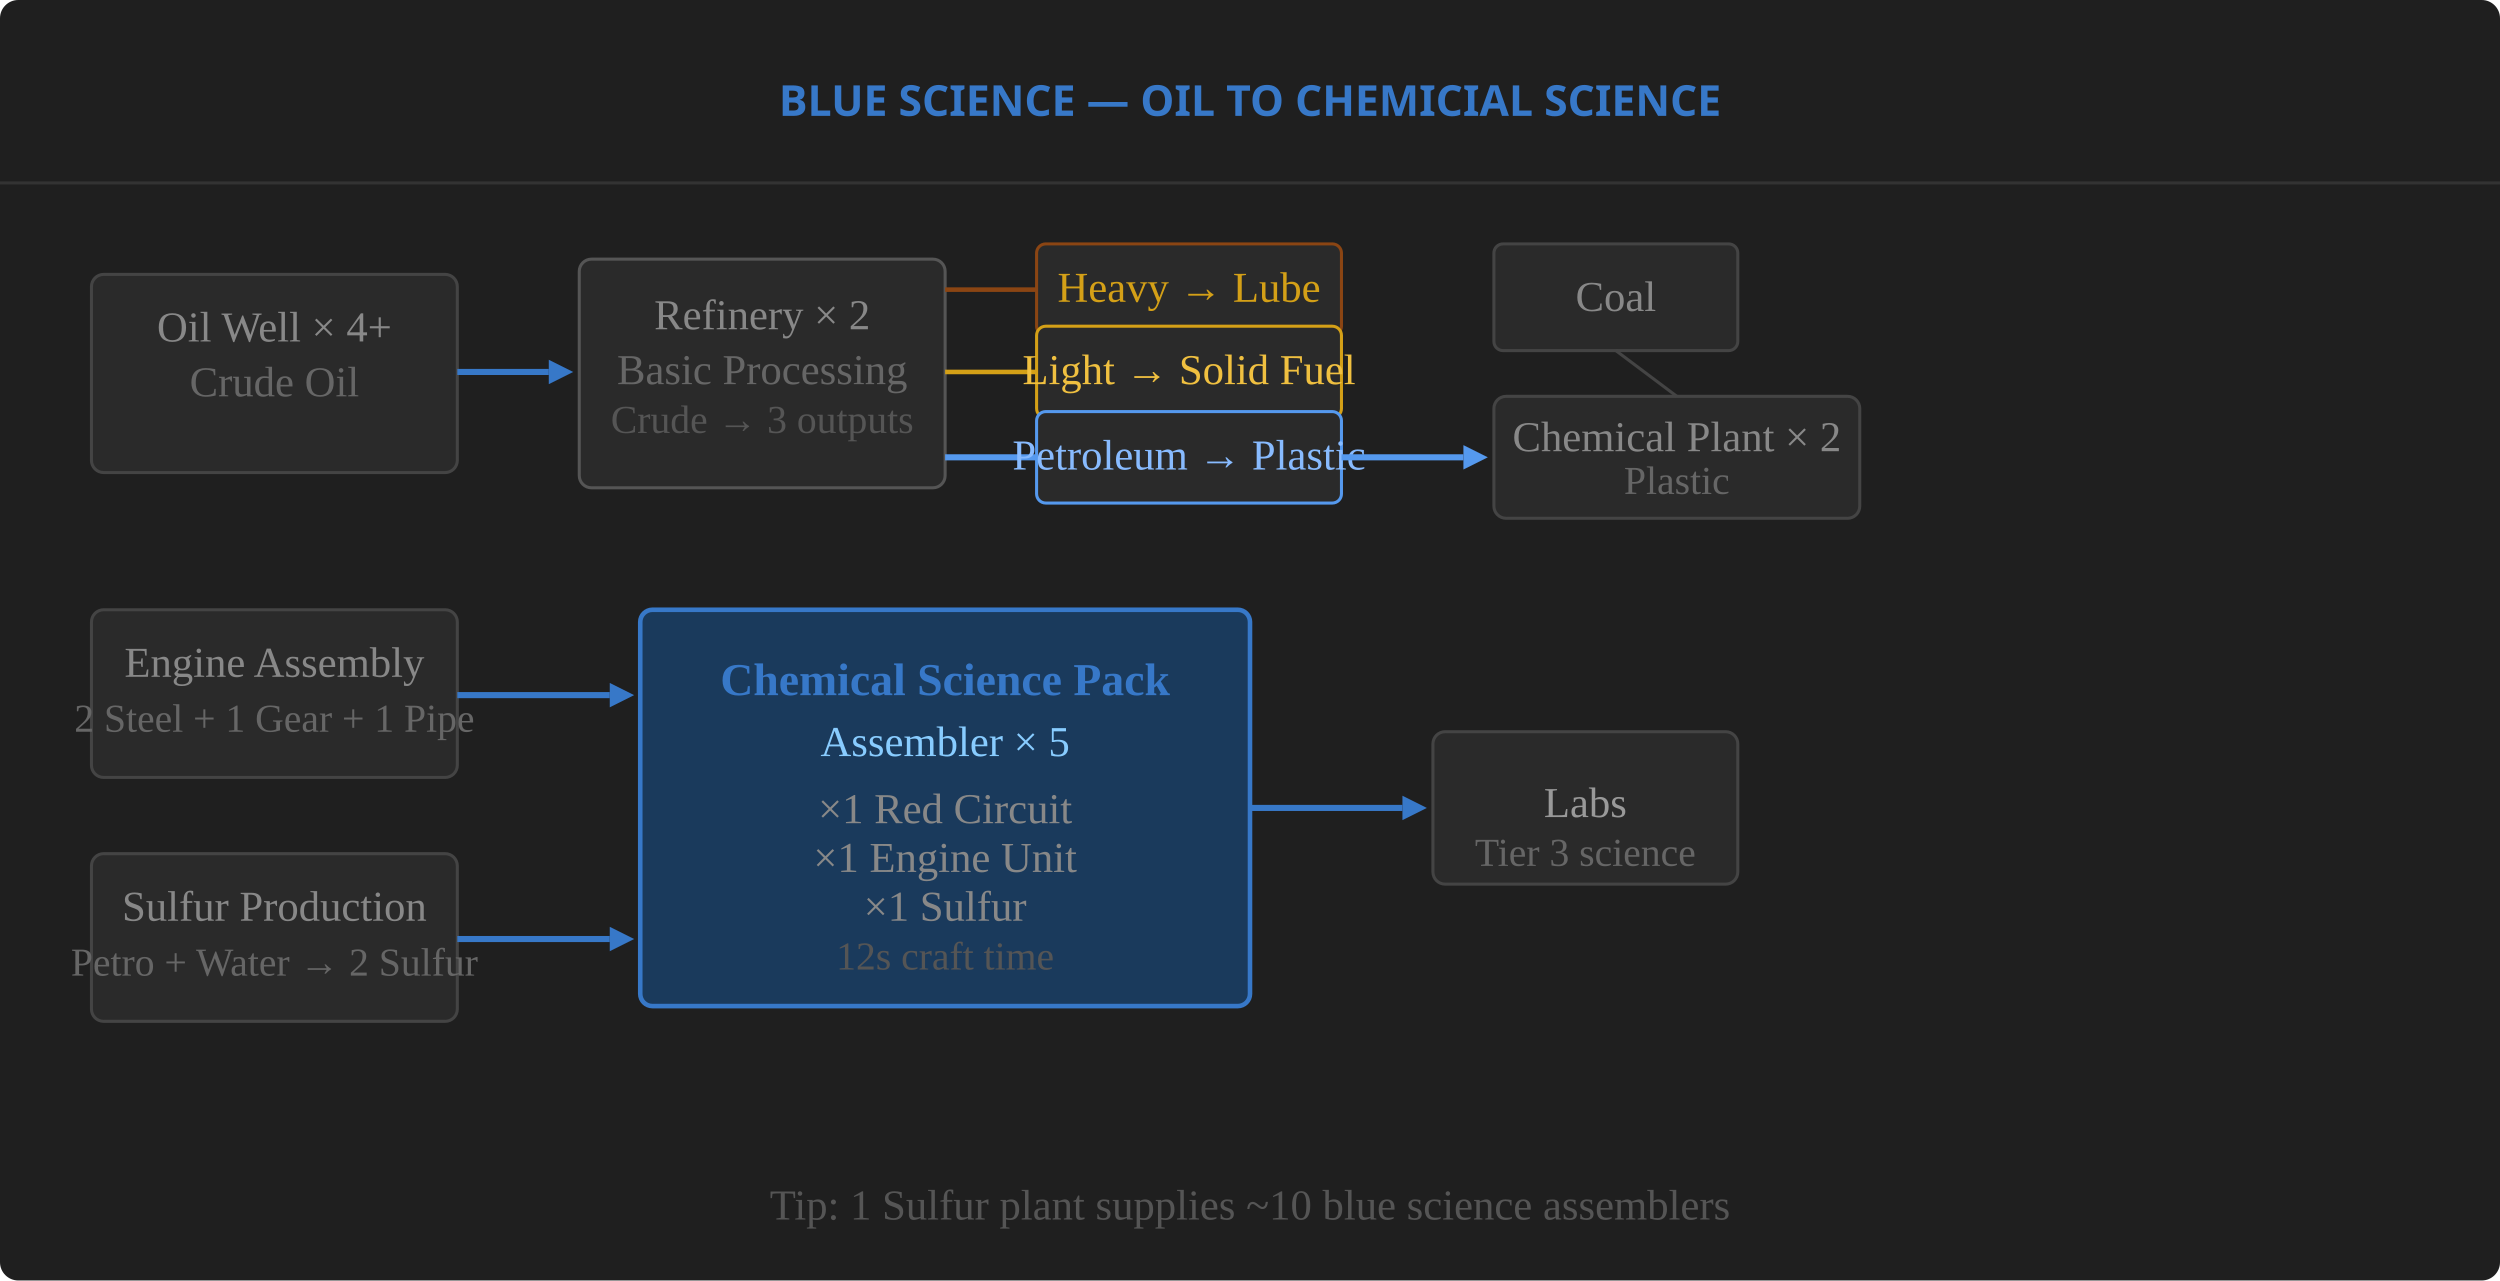
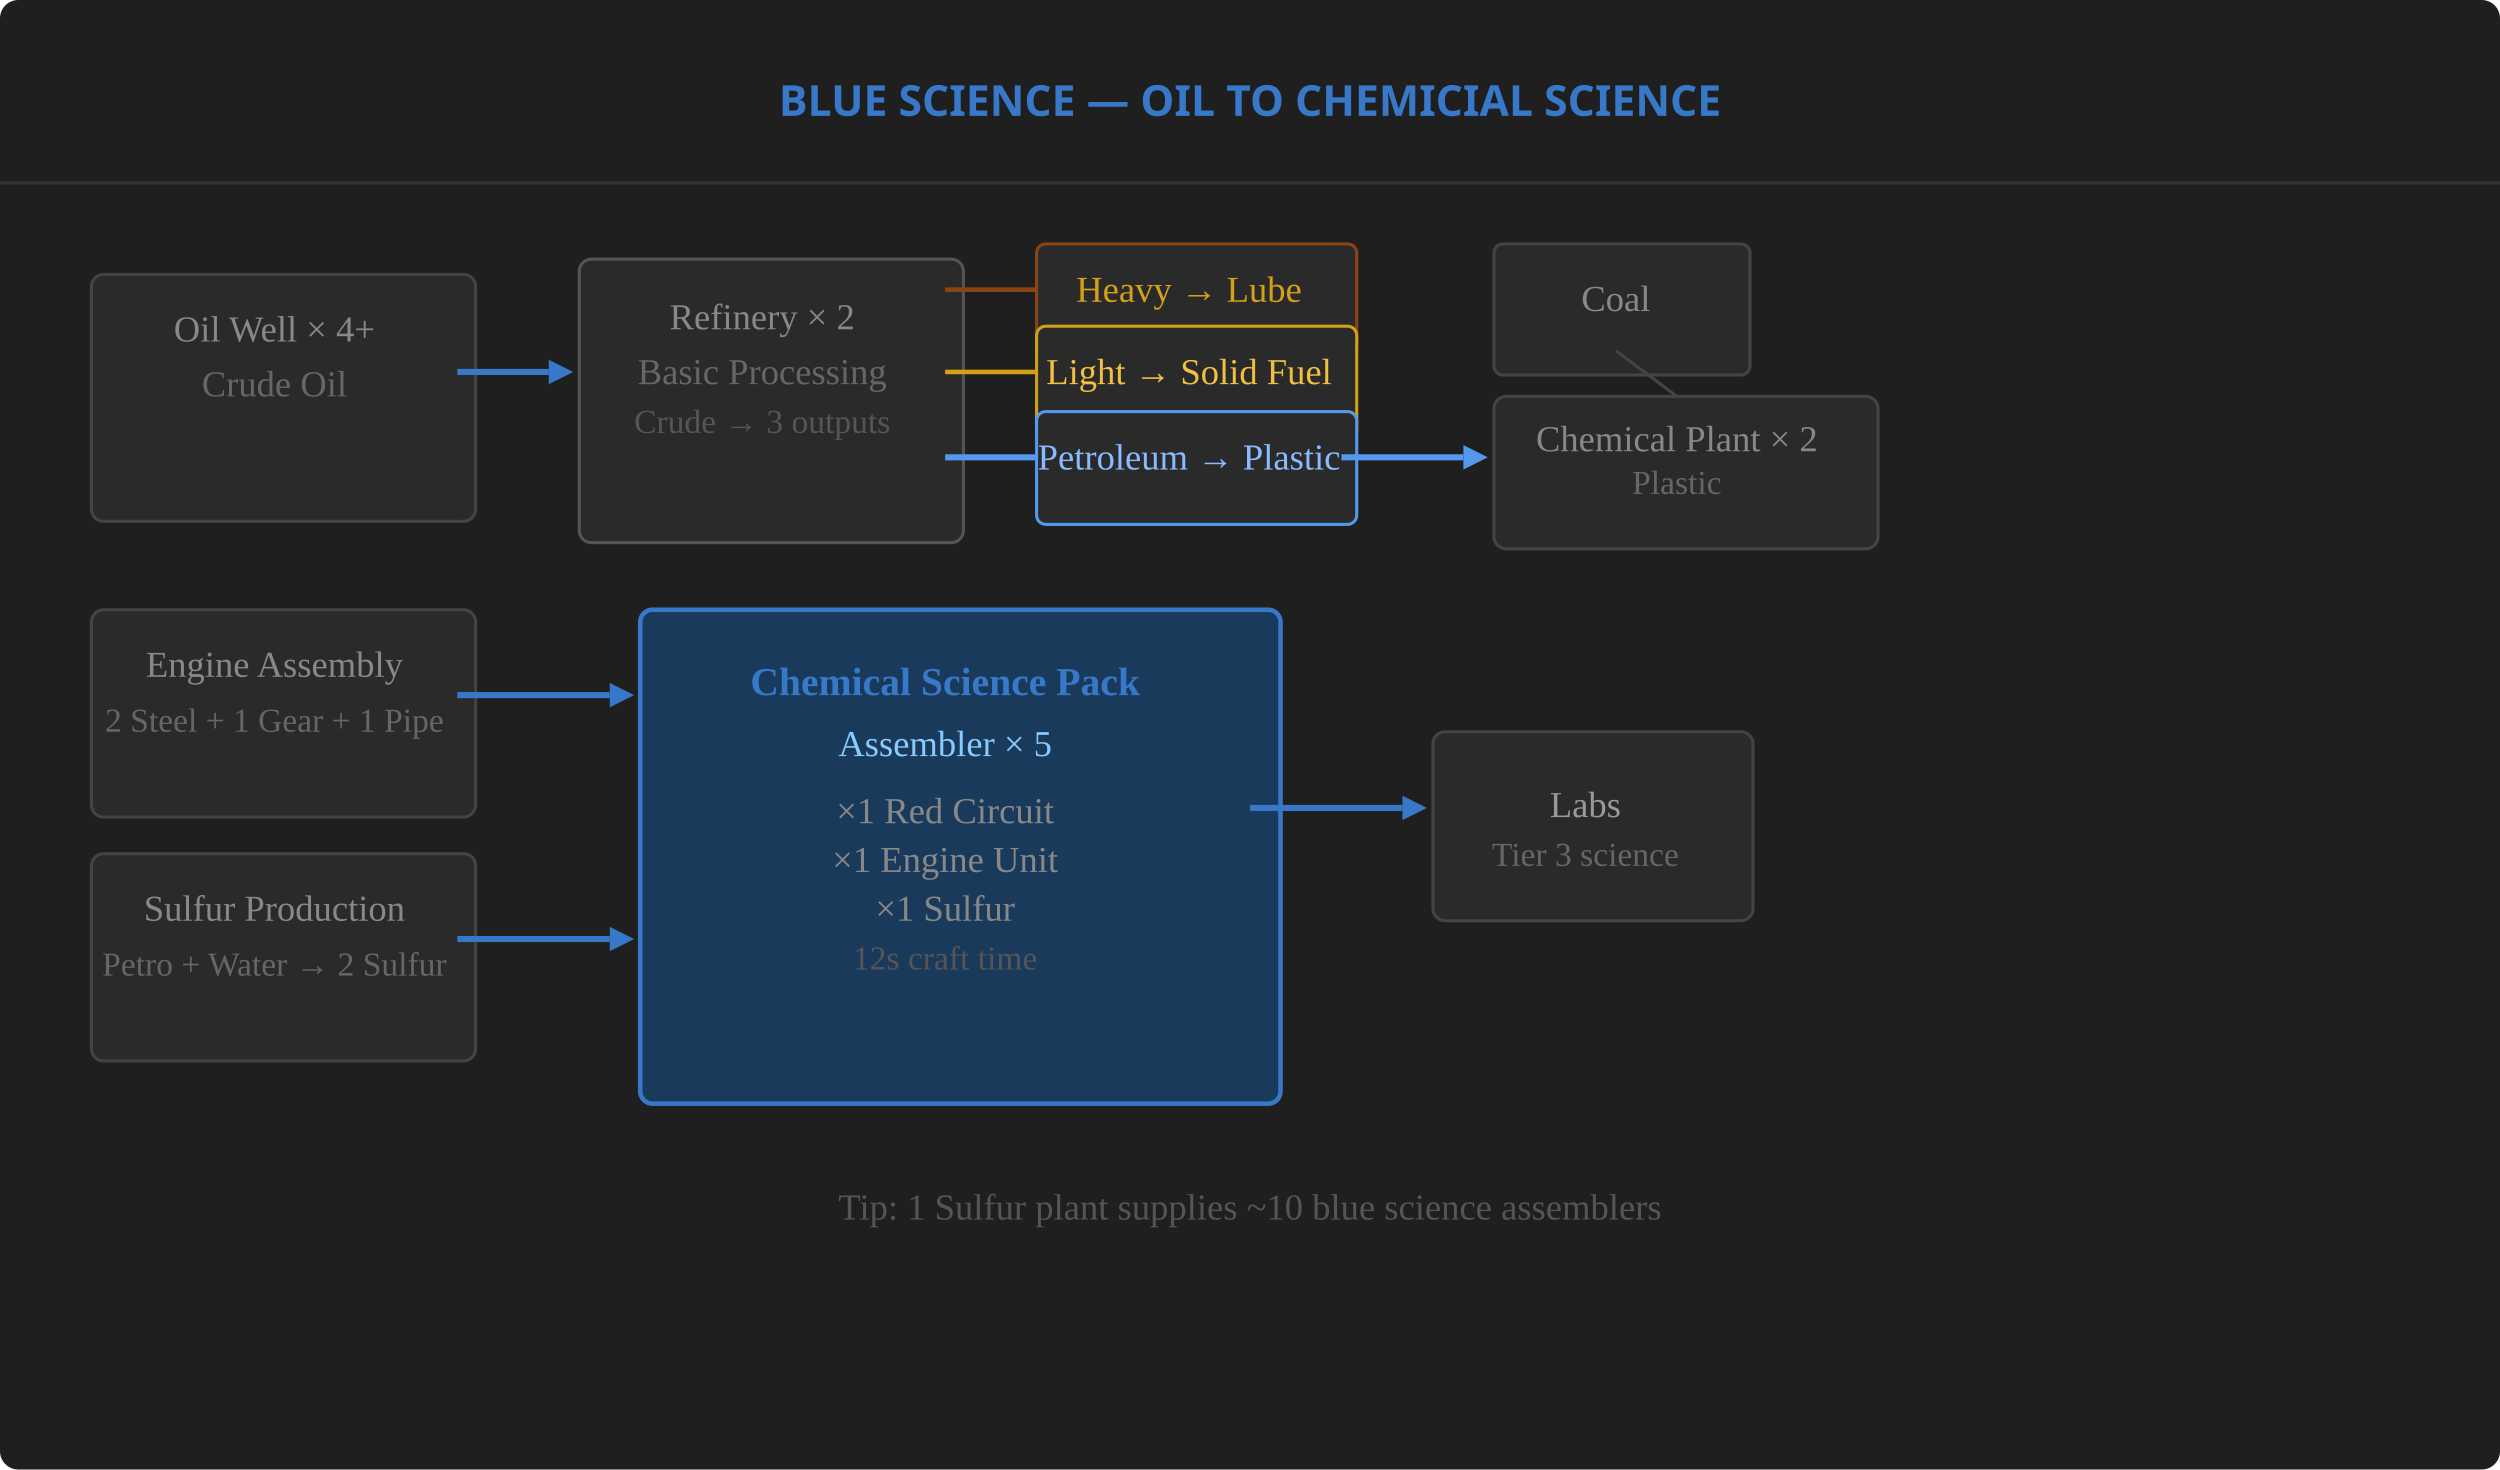
- <svg xmlns="http://www.w3.org/2000/svg" viewBox="0 0 820 420" width="820" height="420">
+ <svg xmlns="http://www.w3.org/2000/svg" viewBox="0 0 820 482" width="820" height="482">
  <defs>
    <filter id="g">
      <feGaussianBlur stdDeviation="2" result="b" />
      <feMerge>
        <feMergeNode in="b" />
        <feMergeNode in="SourceGraphic" />
      </feMerge>
    </filter>
  </defs>
-   <rect width="820" height="420" fill="#1f1f1f" rx="6" />
+   <rect width="820" height="482" fill="#1f1f1f" rx="6" />
  <line x1="0" y1="60" x2="820" y2="60" stroke="#333" />
  <text x="410" y="38" text-anchor="middle" font-family="Orbitron,sans-serif" font-size="14" font-weight="900" fill="#3778c8">BLUE SCIENCE — OIL TO CHEMICIAL SCIENCE</text>
-   <rect x="30" y="90" width="120" height="65" rx="4" fill="#2a2a2a" stroke="#444" />
-   <text x="90" y="112" text-anchor="middle" font-size="14" fill="#888">Oil Well × 4+</text>
-   <text x="90" y="130" text-anchor="middle" font-size="14" fill="#666">Crude Oil</text>
+   <rect x="30" y="90" width="126" height="81" rx="4" fill="#2a2a2a" stroke="#444" />
+   <text x="90" y="112" text-anchor="middle" font-size="12" fill="#888">Oil Well × 4+</text>
+   <text x="90" y="130" text-anchor="middle" font-size="12" fill="#666">Crude Oil</text>
  <line x1="150" y1="122" x2="180" y2="122" stroke="#3778c8" stroke-width="2" />
  <polygon points="180,118 188,122 180,126" fill="#3778c8" />
-   <rect x="190" y="85" width="120" height="75" rx="4" fill="#2a2a2a" stroke="#555" />
-   <text x="250" y="108" text-anchor="middle" font-size="14" fill="#888">Refinery × 2</text>
-   <text x="250" y="126" text-anchor="middle" font-size="14" fill="#666">Basic Processing</text>
-   <text x="250" y="142" text-anchor="middle" font-size="13" fill="#555">Crude → 3 outputs</text>
+   <rect x="190" y="85" width="126" height="93" rx="4" fill="#2a2a2a" stroke="#555" />
+   <text x="250" y="108" text-anchor="middle" font-size="12" fill="#888">Refinery × 2</text>
+   <text x="250" y="126" text-anchor="middle" font-size="12" fill="#666">Basic Processing</text>
+   <text x="250" y="142" text-anchor="middle" font-size="11" fill="#555">Crude → 3 outputs</text>
  <line x1="310" y1="95" x2="340" y2="95" stroke="#8b4513" stroke-width="1.5" />
-   <rect x="340" y="80" width="100" height="30" rx="3" fill="#2a2a2a" stroke="#8b4513" />
-   <text x="390" y="99" text-anchor="middle" font-size="14" fill="#d4a017">Heavy → Lube</text>
+   <rect x="340" y="80" width="105" height="37" rx="3" fill="#2a2a2a" stroke="#8b4513" />
+   <text x="390" y="99" text-anchor="middle" font-size="12" fill="#d4a017">Heavy → Lube</text>
  <line x1="310" y1="122" x2="340" y2="122" stroke="#d4a017" stroke-width="1.5" />
-   <rect x="340" y="107" width="100" height="30" rx="3" fill="#2a2a2a" stroke="#d4a017" />
-   <text x="390" y="126" text-anchor="middle" font-size="14" fill="#f0c040">Light → Solid Fuel</text>
+   <rect x="340" y="107" width="105" height="37" rx="3" fill="#2a2a2a" stroke="#d4a017" />
+   <text x="390" y="126" text-anchor="middle" font-size="12" fill="#f0c040">Light → Solid Fuel</text>
  <line x1="310" y1="150" x2="340" y2="150" stroke="#5599ee" stroke-width="2" />
-   <rect x="340" y="135" width="100" height="30" rx="3" fill="#2a2a2a" stroke="#5599ee" />
-   <text x="390" y="154" text-anchor="middle" font-size="14" fill="#88bbff">Petroleum → Plastic</text>
+   <rect x="340" y="135" width="105" height="37" rx="3" fill="#2a2a2a" stroke="#5599ee" />
+   <text x="390" y="154" text-anchor="middle" font-size="12" fill="#88bbff">Petroleum → Plastic</text>
  <line x1="440" y1="150" x2="480" y2="150" stroke="#5599ee" stroke-width="2" />
  <polygon points="480,146 488,150 480,154" fill="#5599ee" />
-   <rect x="490" y="130" width="120" height="40" rx="4" fill="#2a2a2a" stroke="#444" />
-   <text x="550" y="148" text-anchor="middle" font-size="14" fill="#888">Chemical Plant × 2</text>
-   <text x="550" y="162" text-anchor="middle" font-size="13" fill="#666">Plastic</text>
-   <rect x="490" y="80" width="80" height="35" rx="3" fill="#2a2a2a" stroke="#444" />
-   <text x="530" y="102" text-anchor="middle" font-size="14" fill="#888">Coal</text>
+   <rect x="490" y="130" width="126" height="50" rx="4" fill="#2a2a2a" stroke="#444" />
+   <text x="550" y="148" text-anchor="middle" font-size="12" fill="#888">Chemical Plant × 2</text>
+   <text x="550" y="162" text-anchor="middle" font-size="11" fill="#666">Plastic</text>
+   <rect x="490" y="80" width="84" height="43" rx="3" fill="#2a2a2a" stroke="#444" />
+   <text x="530" y="102" text-anchor="middle" font-size="12" fill="#888">Coal</text>
  <line x1="530" y1="115" x2="550" y2="130" stroke="#444" />
-   <rect x="30" y="200" width="120" height="55" rx="4" fill="#2a2a2a" stroke="#444" />
-   <text x="90" y="222" text-anchor="middle" font-size="14" fill="#888">Engine Assembly</text>
-   <text x="90" y="240" text-anchor="middle" font-size="13" fill="#666">2 Steel + 1 Gear + 1 Pipe</text>
+   <rect x="30" y="200" width="126" height="68" rx="4" fill="#2a2a2a" stroke="#444" />
+   <text x="90" y="222" text-anchor="middle" font-size="12" fill="#888">Engine Assembly</text>
+   <text x="90" y="240" text-anchor="middle" font-size="11" fill="#666">2 Steel + 1 Gear + 1 Pipe</text>
  <line x1="150" y1="228" x2="200" y2="228" stroke="#3778c8" stroke-width="2" />
  <polygon points="200,224 208,228 200,232" fill="#3778c8" />
-   <rect x="30" y="280" width="120" height="55" rx="4" fill="#2a2a2a" stroke="#444" />
-   <text x="90" y="302" text-anchor="middle" font-size="14" fill="#888">Sulfur Production</text>
-   <text x="90" y="320" text-anchor="middle" font-size="13" fill="#666">Petro + Water → 2 Sulfur</text>
+   <rect x="30" y="280" width="126" height="68" rx="4" fill="#2a2a2a" stroke="#444" />
+   <text x="90" y="302" text-anchor="middle" font-size="12" fill="#888">Sulfur Production</text>
+   <text x="90" y="320" text-anchor="middle" font-size="11" fill="#666">Petro + Water → 2 Sulfur</text>
  <line x1="150" y1="308" x2="200" y2="308" stroke="#3778c8" stroke-width="2" />
  <polygon points="200,304 208,308 200,312" fill="#3778c8" />
-   <rect x="210" y="200" width="200" height="130" rx="4" fill="#1a3a5c" stroke="#3778c8" stroke-width="1.5" />
-   <text x="310" y="228" text-anchor="middle" font-size="15" fill="#3778c8" font-weight="700">Chemical Science Pack</text>
-   <text x="310" y="248" text-anchor="middle" font-size="14" fill="#88ccff">Assembler × 5</text>
-   <text x="310" y="270" text-anchor="middle" font-size="14" fill="#888">×1 Red Circuit</text>
-   <text x="310" y="286" text-anchor="middle" font-size="14" fill="#888">×1 Engine Unit</text>
-   <text x="310" y="302" text-anchor="middle" font-size="14" fill="#888">×1 Sulfur</text>
-   <text x="310" y="318" text-anchor="middle" font-size="13" fill="#555">12s craft time</text>
+   <rect x="210" y="200" width="210" height="162" rx="4" fill="#1a3a5c" stroke="#3778c8" stroke-width="1.5" />
+   <text x="310" y="228" text-anchor="middle" font-size="13" fill="#3778c8" font-weight="700">Chemical Science Pack</text>
+   <text x="310" y="248" text-anchor="middle" font-size="12" fill="#88ccff">Assembler × 5</text>
+   <text x="310" y="270" text-anchor="middle" font-size="12" fill="#888">×1 Red Circuit</text>
+   <text x="310" y="286" text-anchor="middle" font-size="12" fill="#888">×1 Engine Unit</text>
+   <text x="310" y="302" text-anchor="middle" font-size="12" fill="#888">×1 Sulfur</text>
+   <text x="310" y="318" text-anchor="middle" font-size="11" fill="#555">12s craft time</text>
  <line x1="410" y1="265" x2="460" y2="265" stroke="#3778c8" stroke-width="2" />
  <polygon points="460,261 468,265 460,269" fill="#3778c8" />
-   <rect x="470" y="240" width="100" height="50" rx="4" fill="#2a2a2a" stroke="#444" />
-   <text x="520" y="268" text-anchor="middle" font-size="14" fill="#999">Labs</text>
-   <text x="520" y="284" text-anchor="middle" font-size="13" fill="#666">Tier 3 science</text>
-   <text x="410" y="400" text-anchor="middle" font-size="14" fill="#555">Tip: 1 Sulfur plant supplies ~10 blue science assemblers</text>
+   <rect x="470" y="240" width="105" height="62" rx="4" fill="#2a2a2a" stroke="#444" />
+   <text x="520" y="268" text-anchor="middle" font-size="12" fill="#999">Labs</text>
+   <text x="520" y="284" text-anchor="middle" font-size="11" fill="#666">Tier 3 science</text>
+   <text x="410" y="400" text-anchor="middle" font-size="12" fill="#555">Tip: 1 Sulfur plant supplies ~10 blue science assemblers</text>
</svg>
